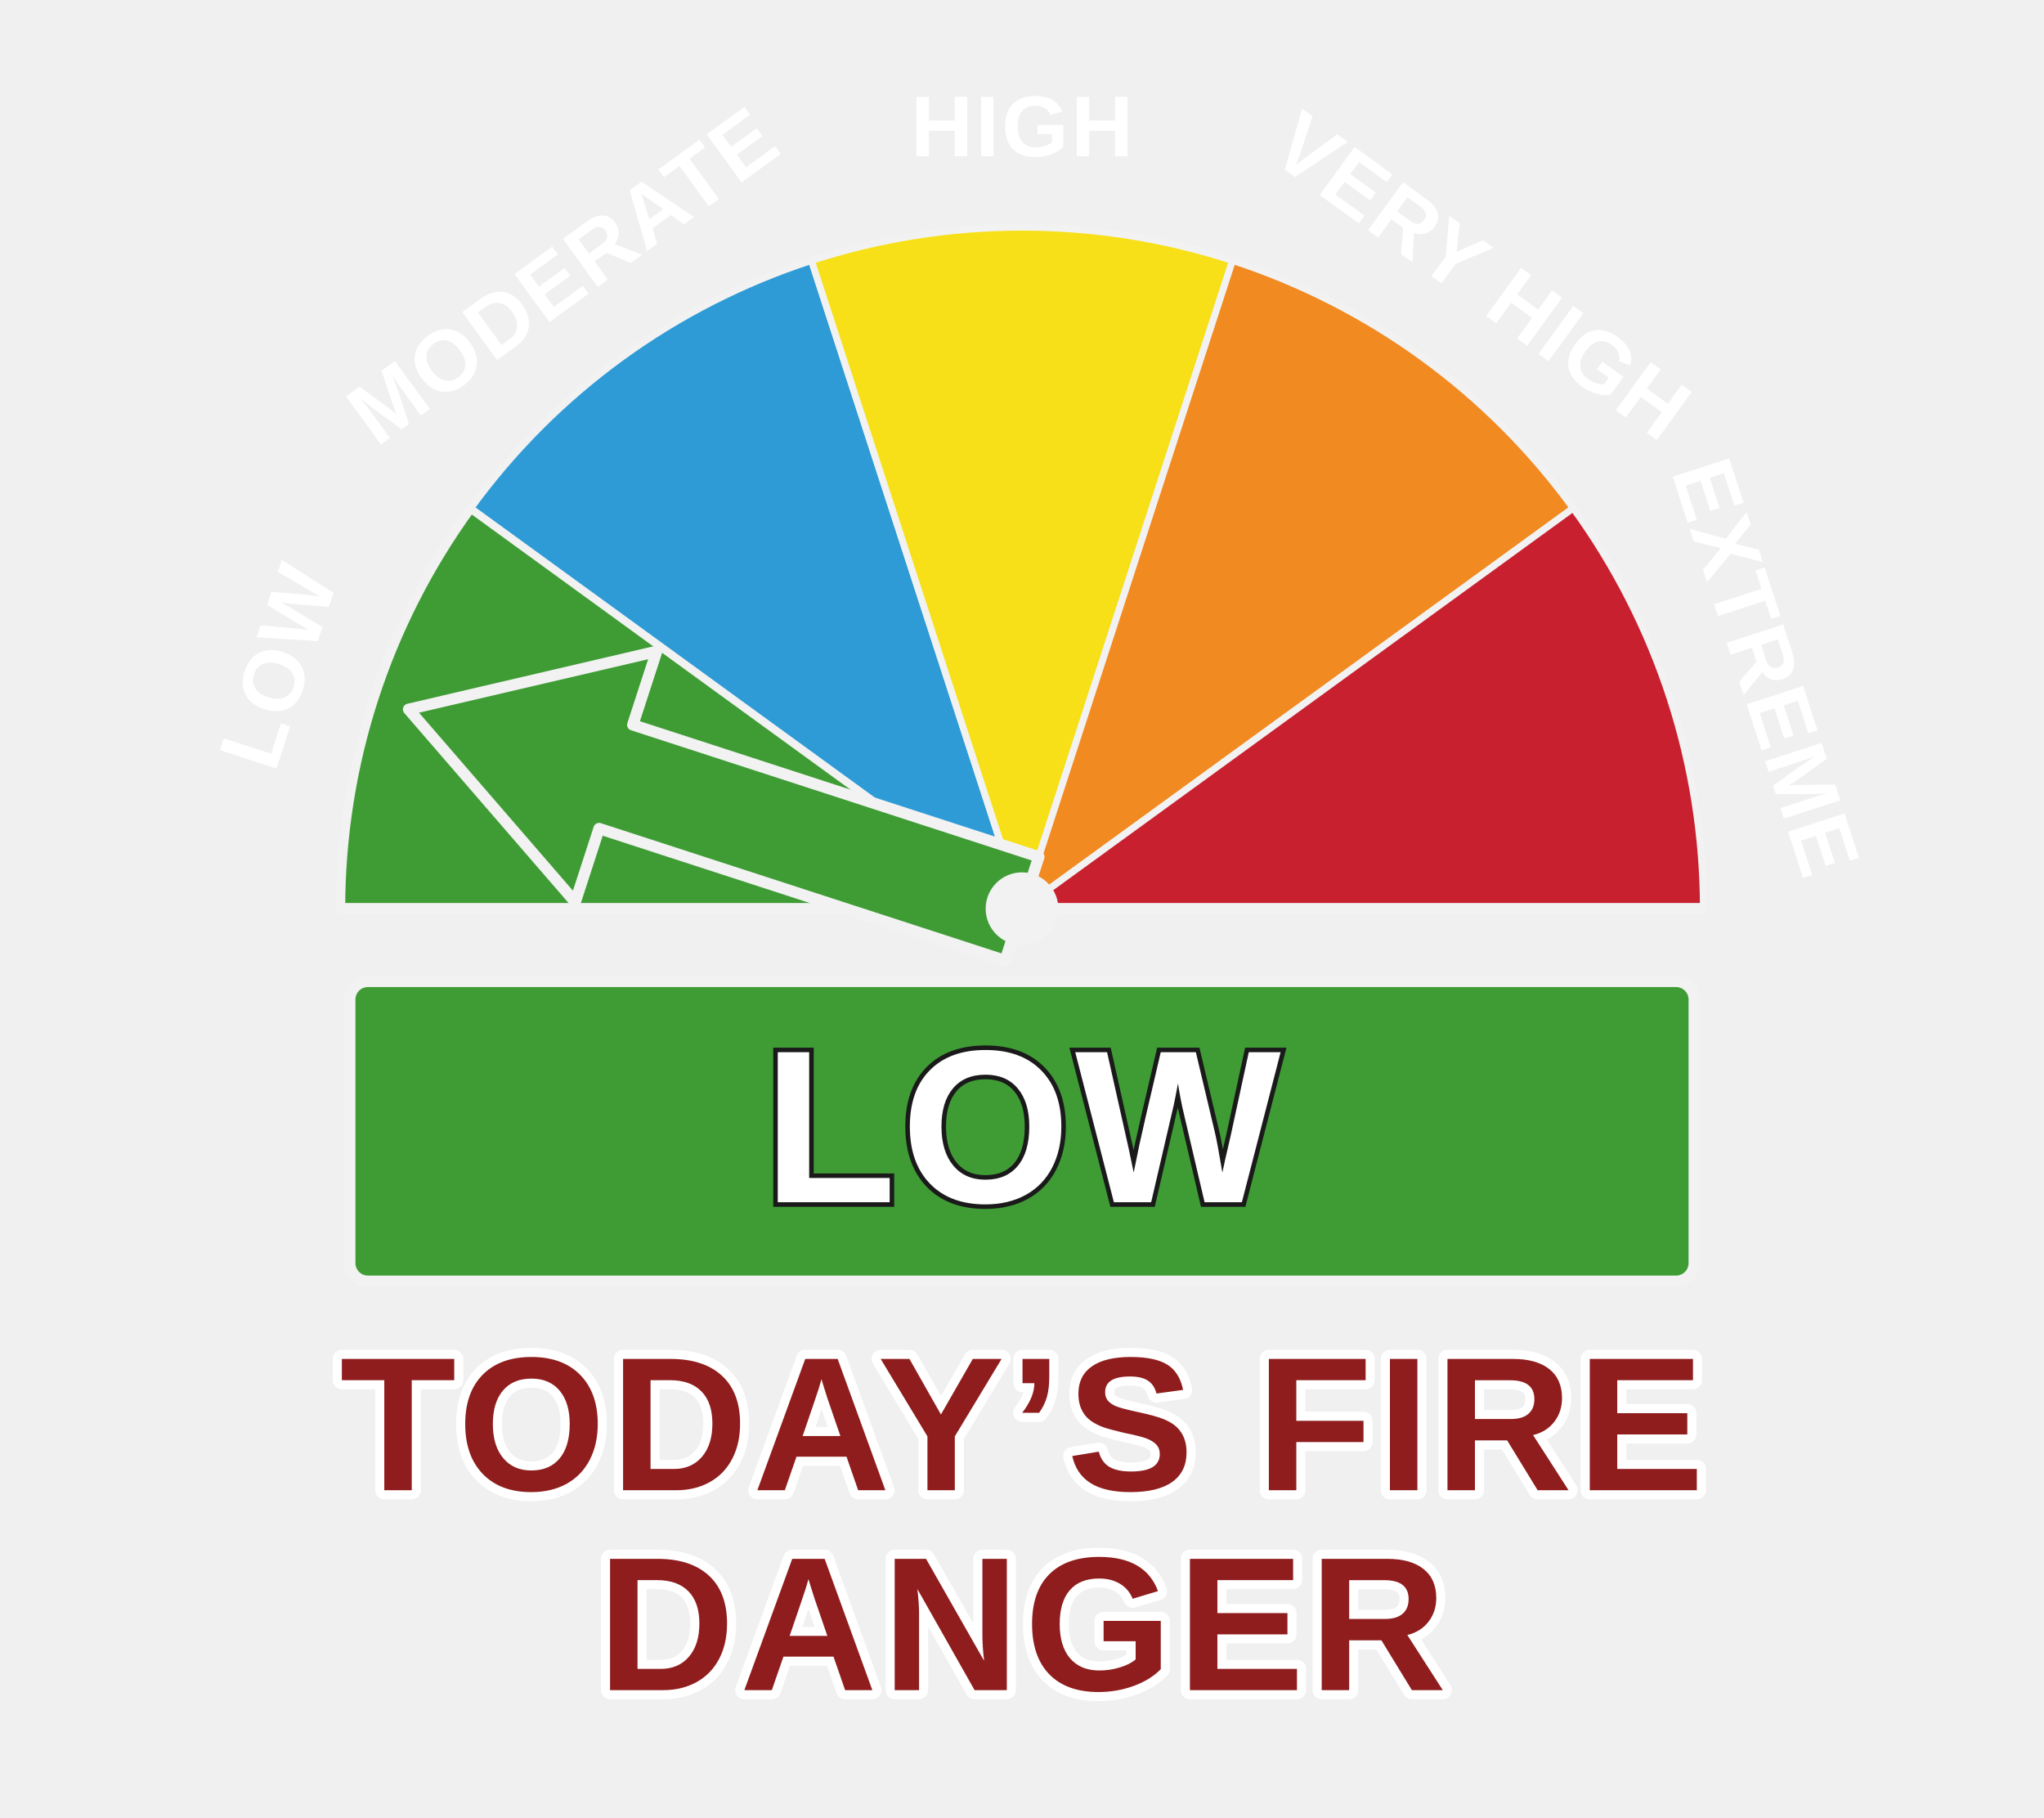
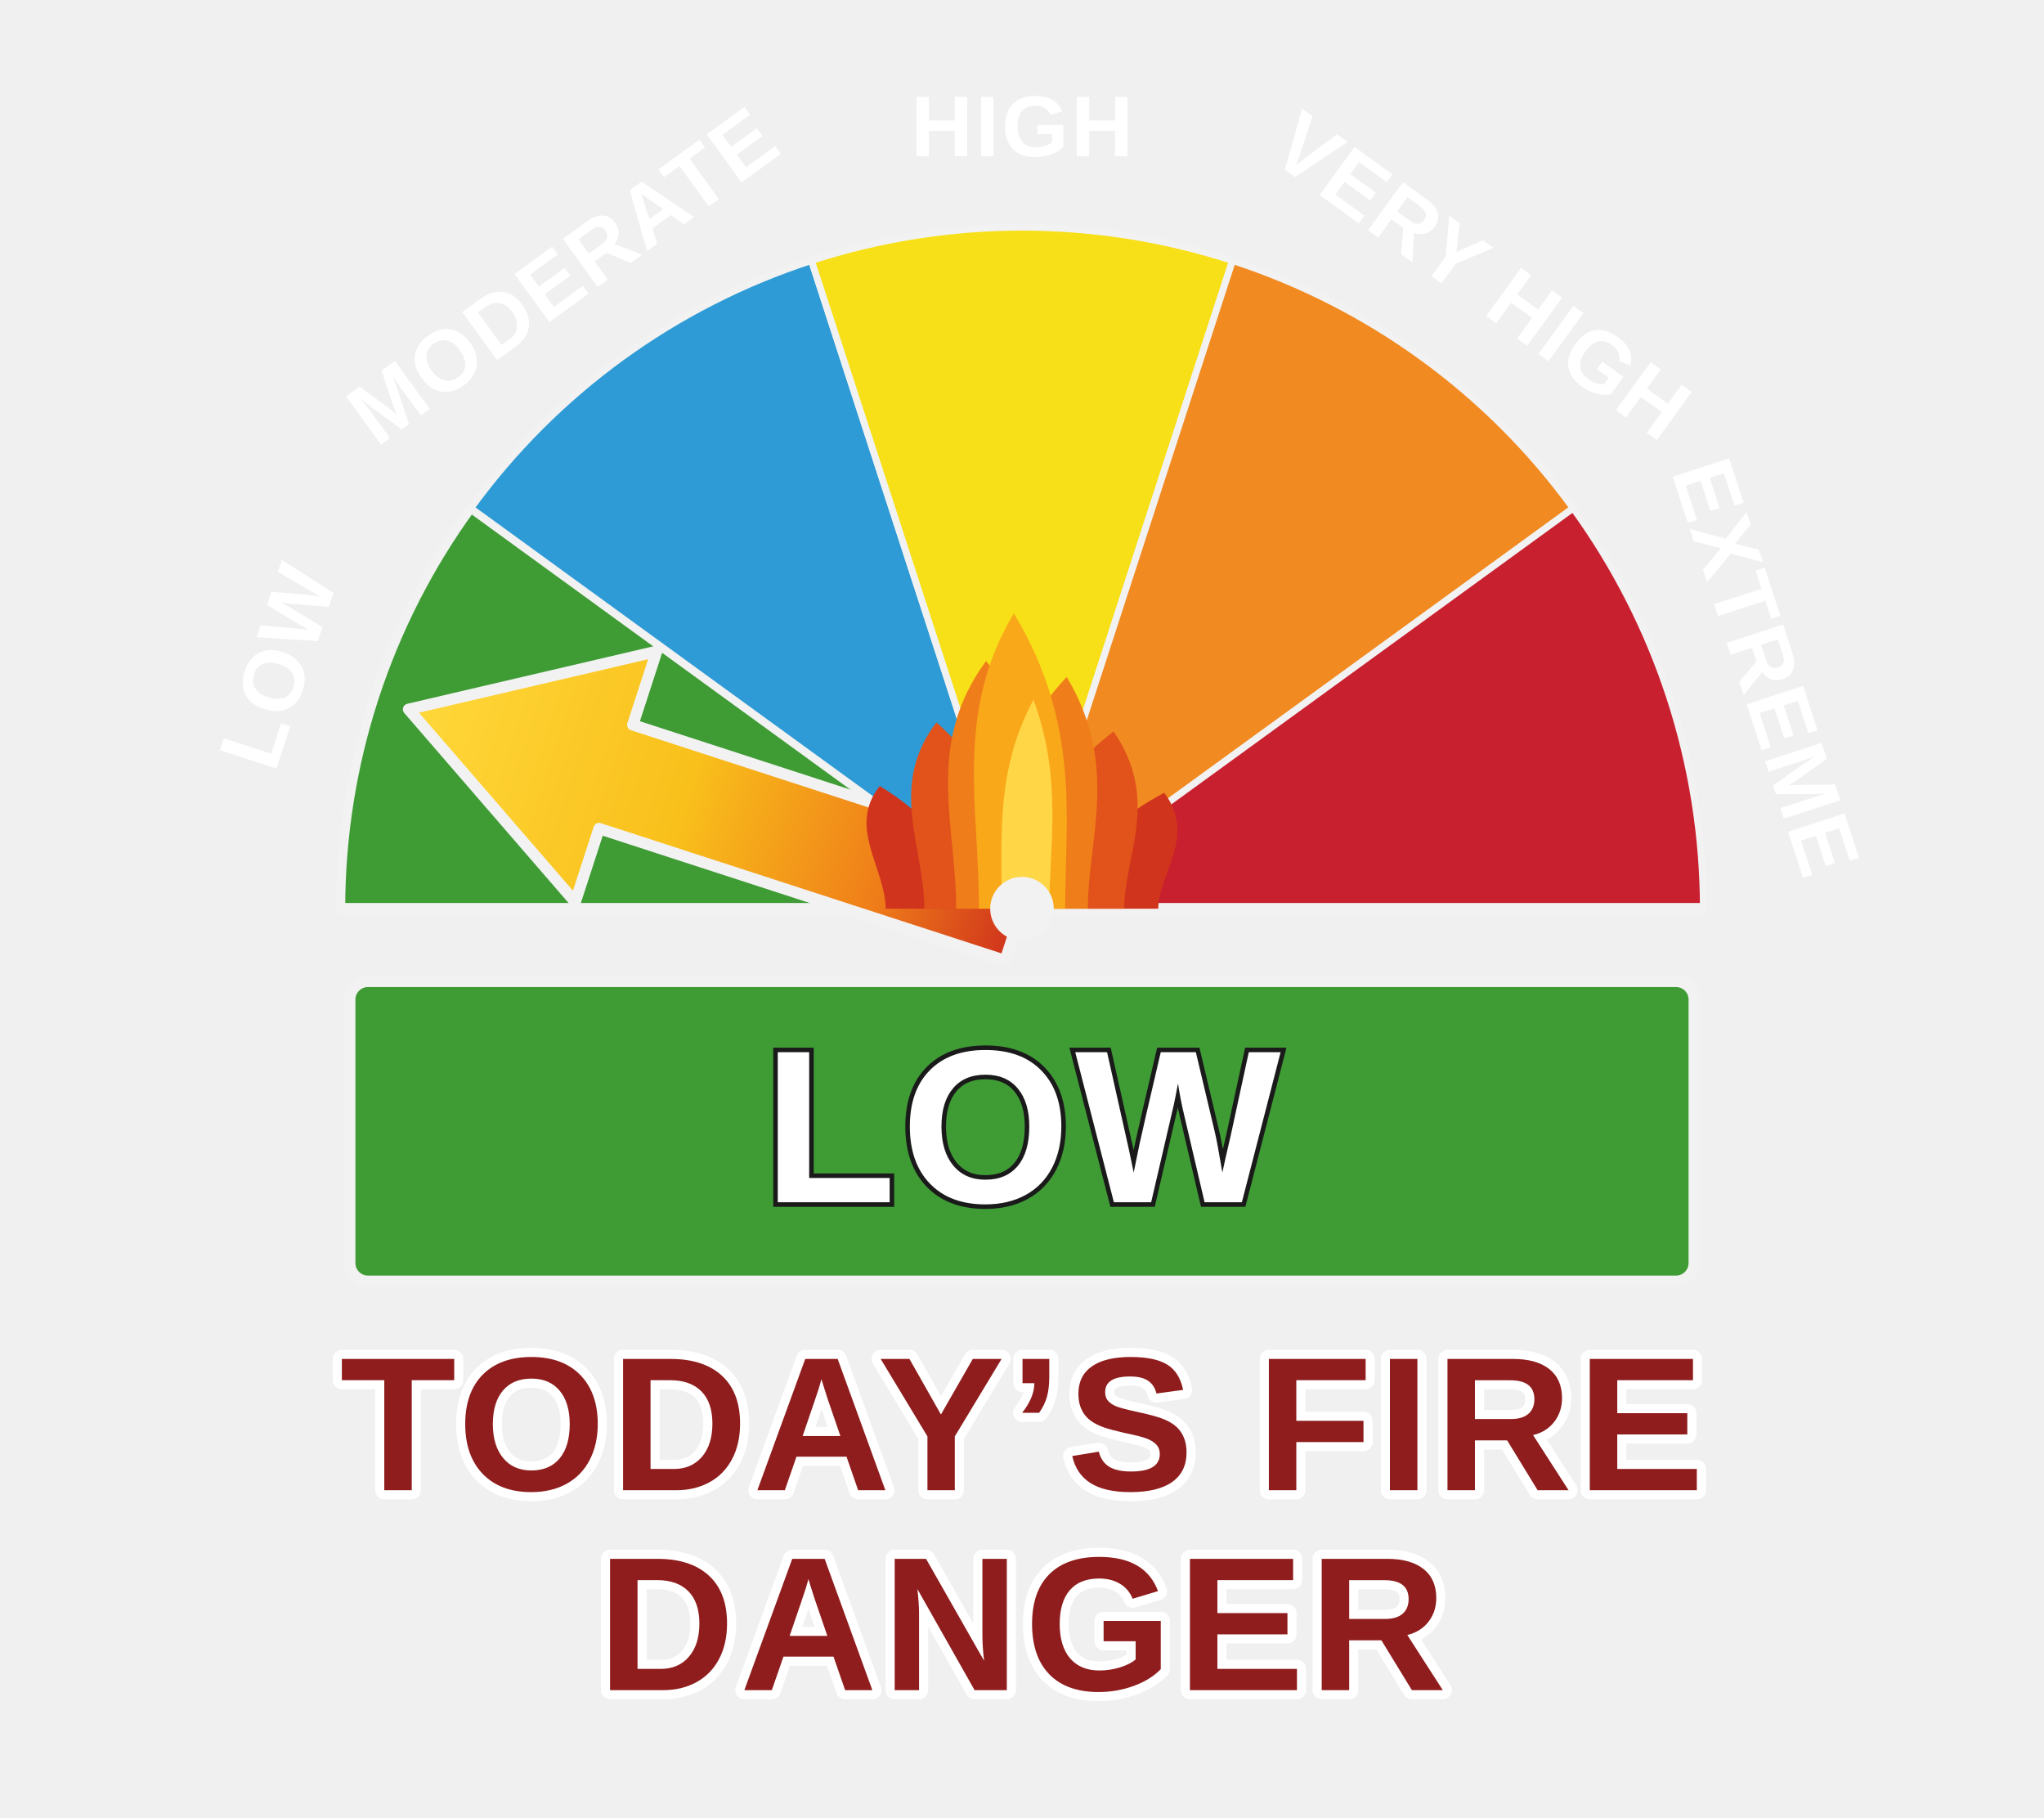
<svg xmlns="http://www.w3.org/2000/svg" viewBox="0 0 900 800" width="900" height="800" role="img" aria-labelledby="t-low-on-dark">
  <path d="M 450.0 400.0 L 150.0 400.0 A 300 300 0 0 1 207.3 223.7 Z" fill="#3f9c35" stroke="#f2f2f2" stroke-width="4" />
  <path d="M 450.0 400.0 L 207.3 223.7 A 300 300 0 0 1 357.3 114.7 Z" fill="#2e9bd6" stroke="#f2f2f2" stroke-width="3" />
  <path d="M 450.0 400.0 L 357.3 114.7 A 300 300 0 0 1 542.7 114.7 Z" fill="#f7e017" stroke="#f2f2f2" stroke-width="3" />
  <path d="M 450.0 400.0 L 542.7 114.7 A 300 300 0 0 1 692.7 223.7 Z" fill="#f18a21" stroke="#f2f2f2" stroke-width="3" />
  <path d="M 450.0 400.0 L 692.7 223.7 A 300 300 0 0 1 750.0 400.0 Z" fill="#c8202f" stroke="#f2f2f2" stroke-width="3" />
  <line x1="150" y1="400" x2="750" y2="400" stroke="#f2f2f2" stroke-width="5" />
  <text x="124.7" y="294.3" transform="rotate(288.0 124.7 294.3)" text-anchor="middle" dominant-baseline="middle" font-family="Oswald, 'Arial Narrow', 'Helvetica Neue', Arial, sans-serif" font-size="38" font-weight="700" fill="#ffffff" letter-spacing="1">LOW</text>
  <text x="249.0" y="123.3" transform="rotate(324.0 249.0 123.3)" text-anchor="middle" dominant-baseline="middle" font-family="Oswald, 'Arial Narrow', 'Helvetica Neue', Arial, sans-serif" font-size="38" font-weight="700" fill="#ffffff" letter-spacing="1">MODERATE</text>
  <text x="450.0" y="58.0" transform="rotate(360.0 450.0 58.0)" text-anchor="middle" dominant-baseline="middle" font-family="Oswald, 'Arial Narrow', 'Helvetica Neue', Arial, sans-serif" font-size="38" font-weight="700" fill="#ffffff" letter-spacing="1">HIGH</text>
  <text x="651.0" y="123.3" transform="rotate(396.0 651.0 123.3)" text-anchor="middle" dominant-baseline="middle" font-family="Oswald, 'Arial Narrow', 'Helvetica Neue', Arial, sans-serif" font-size="38" font-weight="700" fill="#ffffff" letter-spacing="1">VERY HIGH</text>
  <text x="775.3" y="294.3" transform="rotate(432.0 775.3 294.3)" text-anchor="middle" dominant-baseline="middle" font-family="Oswald, 'Arial Narrow', 'Helvetica Neue', Arial, sans-serif" font-size="38" font-weight="700" fill="#ffffff" letter-spacing="1">EXTREME</text>
+   <defs>
+     <linearGradient id="arrow-low-on-dark" gradientUnits="userSpaceOnUse" x1="450" y1="116" x2="450" y2="400">
+       <stop offset="0" stop-color="#ffd83a" />
+       <stop offset="0.45" stop-color="#f9c01b" />
+       <stop offset="0.78" stop-color="#ef7d19" />
+       <stop offset="1" stop-color="#d0341c" />
+     </linearGradient>
+   </defs>
  <g transform="rotate(-72.0 450 400)">
-     <path d="M 450 116                  L 508 212                  L 474 212                  L 474 400                  L 426 400                  L 426 212                  L 392 212 Z" fill="#3f9c35" stroke="#f2f2f2" stroke-width="5" stroke-linejoin="round" />
+     <path d="M 450 116                  L 508 212                  L 474 212                  L 474 400                  L 426 400                  L 426 212                  L 392 212 Z" fill="url(#arrow-low-on-dark)" stroke="#f2f2f2" stroke-width="5" stroke-linejoin="round" />
  </g>
-   <circle cx="450" cy="400" r="16" fill="#f2f2f2" />
+   <path d="M 390 400 C 389.76 382 373 364 387.36 346 C 420 366 421 384 421 400 Z" fill="#d0341c" />
+   <path d="M 479 400 C 479.04 383 480 366 512.64 349 C 527 368 510 385 510 400 Z" fill="#d0341c" />
+   <path d="M 407 400 C 406.8 372 391 346 412.32 318 C 447 349 444 375 444 400 Z" fill="#e2521b" />
+   <path d="M 457 400 C 457.2 373 455 349 490.32 322 C 511 352 495 377 495 400 Z" fill="#e2521b" />
+   <path d="M 421 400 C 421.08 363 407 328 434.16 291 C 468 332 462 367 462 400 Z" fill="#ef7d19" />
+   <path d="M 441 400 C 441.36 365 437 333 469.68 298 C 493 337 479 369 479 400 Z" fill="#ef7d19" />
+   <path d="M 431 400 C 431.28 356 420 314 446.4 270 C 476 319 469 361 469 400 Z" fill="#f9a81a" />
+   <path d="M 441 400 C 441.3 369 438 340 455.04 308 C 468 343 462 373 462 400 Z" fill="#ffd645" />
+   <circle cx="450" cy="400" r="14" fill="#f2f2f2" />
  <rect x="154" y="432" width="592" height="132" rx="8" fill="#3f9c35" stroke="#f2f2f2" stroke-width="5" />
  <text x="450" y="502" text-anchor="middle" dominant-baseline="middle" font-family="Oswald, 'Arial Narrow', 'Helvetica Neue', Arial, sans-serif" font-size="96" font-weight="700" fill="#ffffff" stroke="#1a1a1a" stroke-width="4" paint-order="stroke" letter-spacing="2">LOW</text>
  <text x="450" y="656" text-anchor="middle" font-family="Oswald, 'Arial Narrow', 'Helvetica Neue', Arial, sans-serif" font-size="84" font-weight="700" fill="#8f1d1d" stroke="#ffffff" stroke-width="8" stroke-linejoin="round" paint-order="stroke" letter-spacing="2">TODAY’S FIRE</text>
  <text x="450" y="744" text-anchor="middle" font-family="Oswald, 'Arial Narrow', 'Helvetica Neue', Arial, sans-serif" font-size="84" font-weight="700" fill="#8f1d1d" stroke="#ffffff" stroke-width="8" stroke-linejoin="round" paint-order="stroke" letter-spacing="2">DANGER</text>
</svg>
